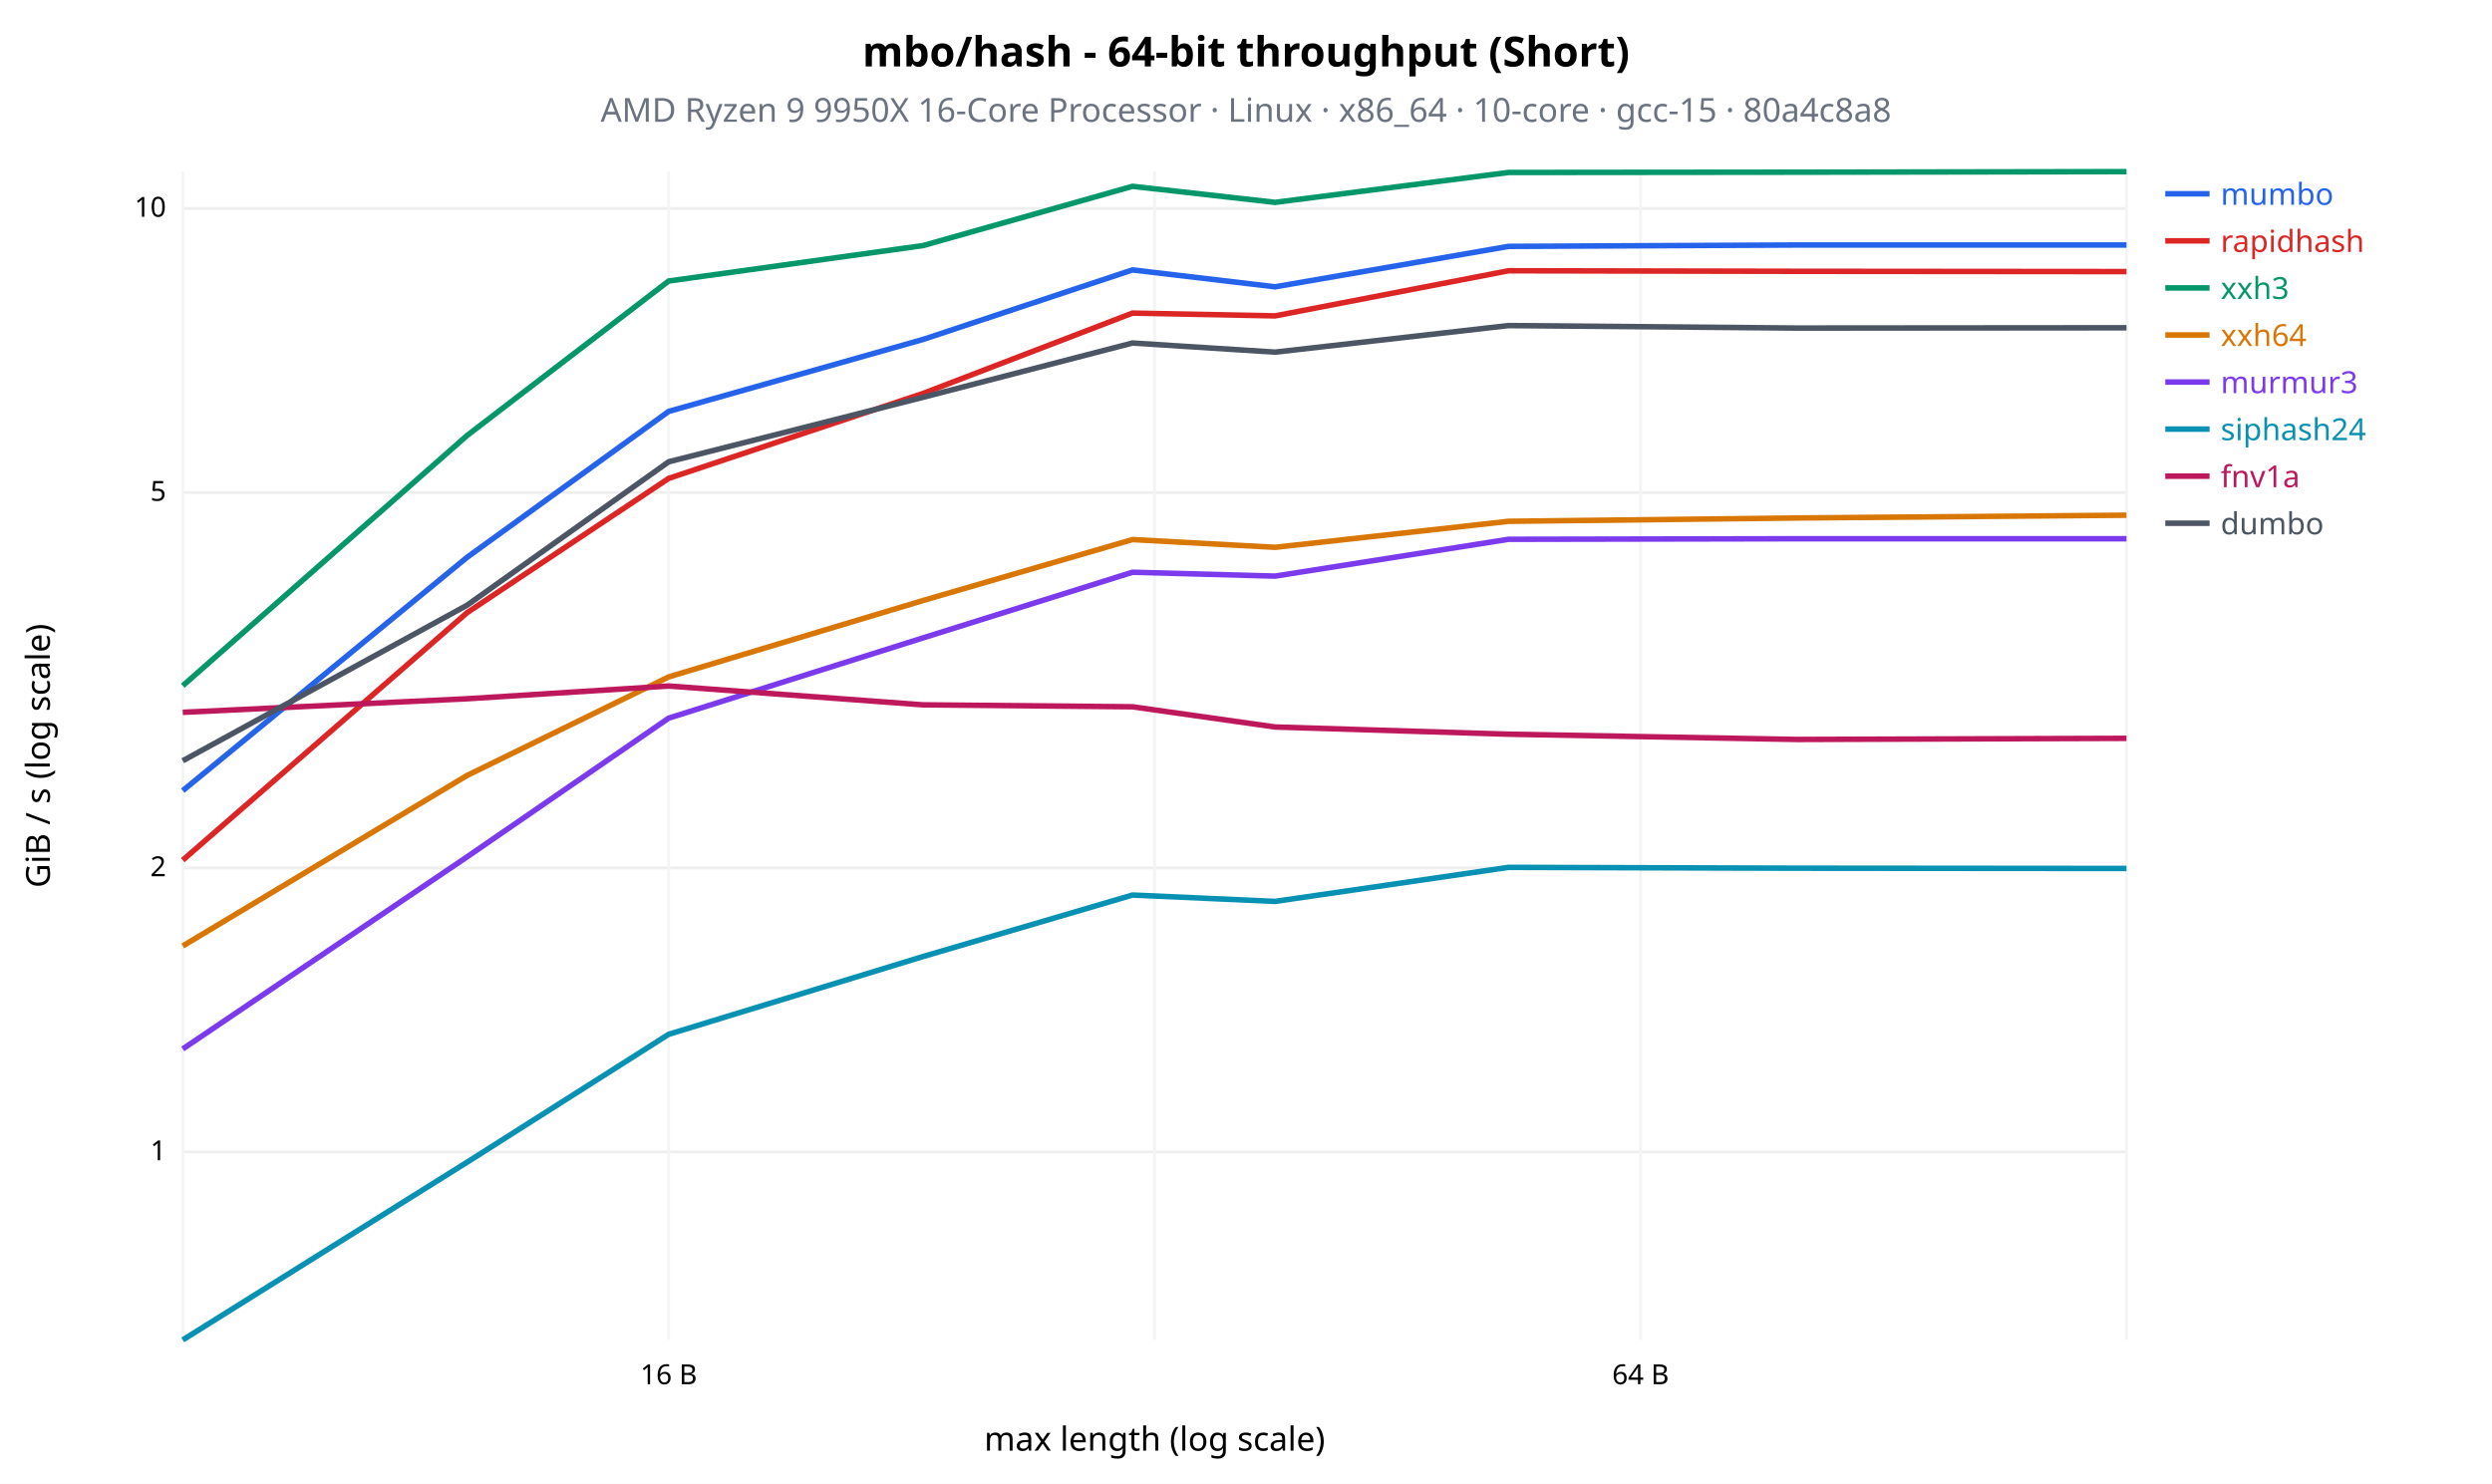
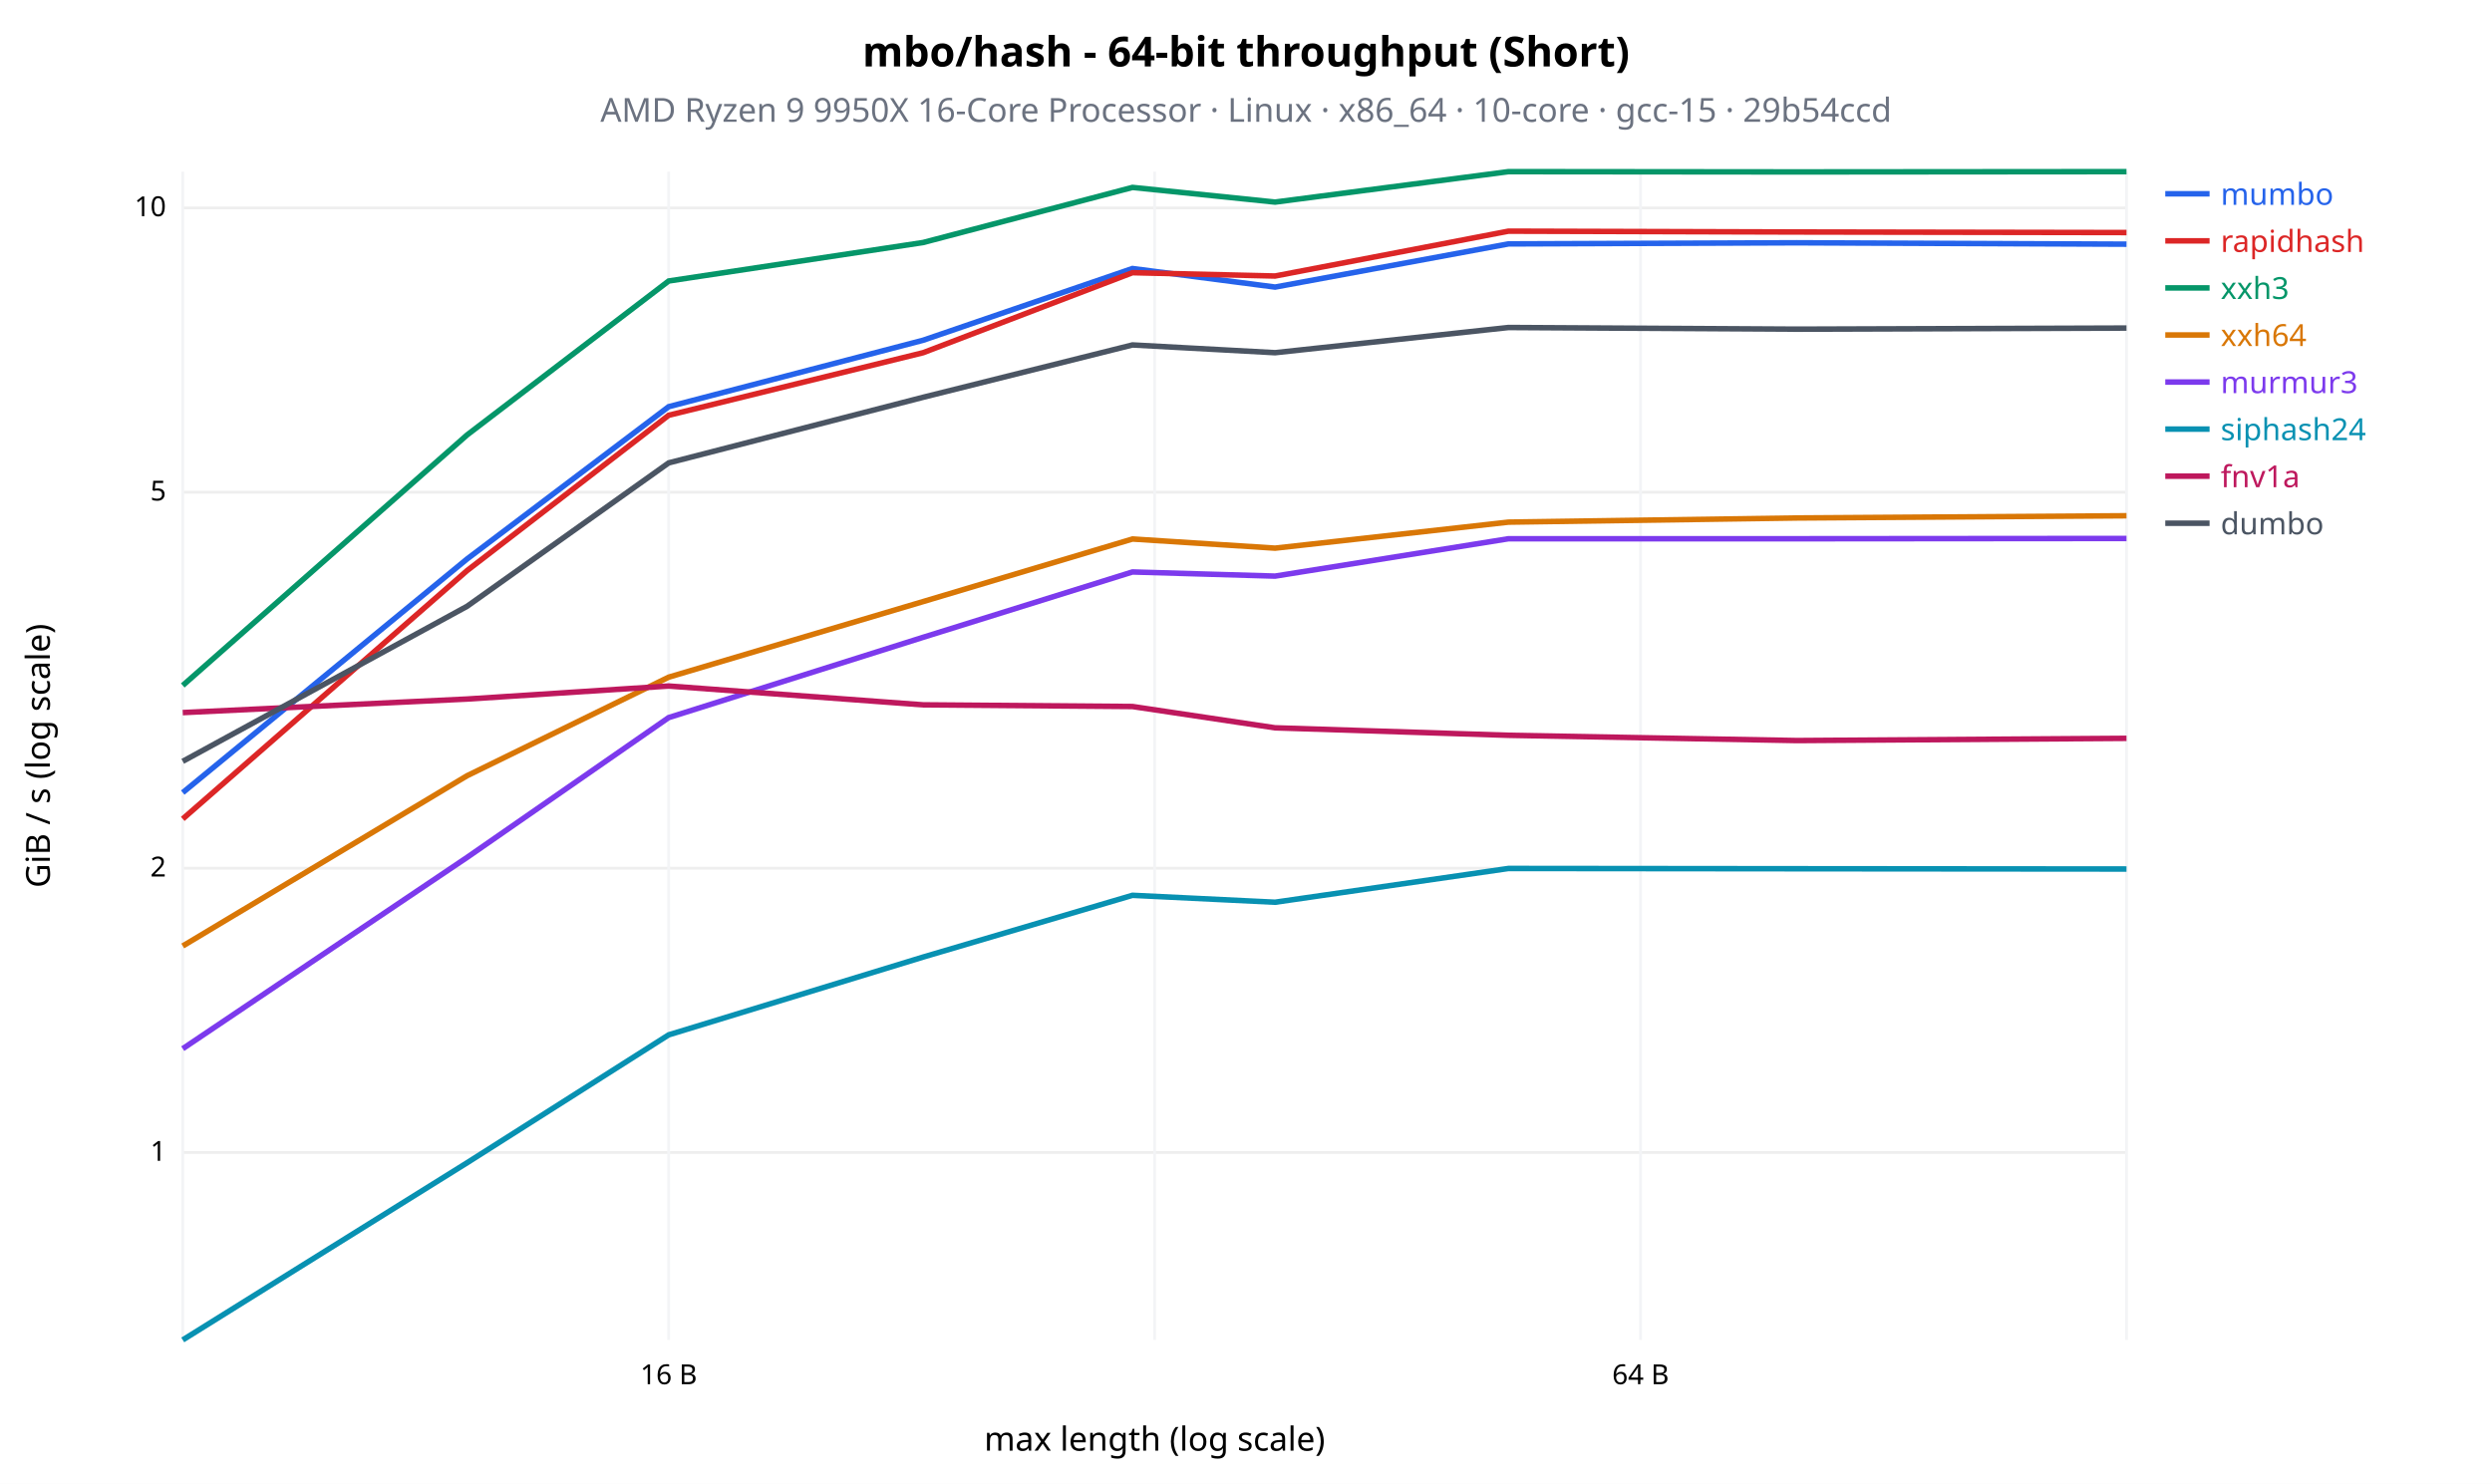
<svg xmlns="http://www.w3.org/2000/svg" width="900" height="536" font-family="sans-serif">
  <rect width="900" height="536" fill="white" />
  <text x="450" y="24" font-size="15" font-weight="bold" text-anchor="middle">mbo/hash - 64-bit throughput (Short)</text>
-   <text x="450" y="44" font-size="12" fill="#6b7280" text-anchor="middle">AMD Ryzen 9 9950X 16-Core Processor · Linux · x86_64 · 10-core · gcc-15 · 80a4c8a8</text>
-   <line x1="66" y1="416.1" x2="768.0" y2="416.1" stroke="#eee" />
-   <text x="60" y="419.1" font-size="10" text-anchor="end">1</text>
-   <line x1="66" y1="313.5" x2="768.0" y2="313.5" stroke="#eee" />
-   <text x="60" y="316.5" font-size="10" text-anchor="end">2</text>
-   <line x1="66" y1="177.9" x2="768.0" y2="177.9" stroke="#eee" />
-   <text x="60" y="180.9" font-size="10" text-anchor="end">5</text>
-   <line x1="66" y1="75.3" x2="768.0" y2="75.3" stroke="#eee" />
-   <text x="60" y="78.3" font-size="10" text-anchor="end">10</text>
+   <text x="450" y="44" font-size="12" fill="#6b7280" text-anchor="middle">AMD Ryzen 9 9950X 16-Core Processor · Linux · x86_64 · 10-core · gcc-15 · 29b54ccd</text>
+   <line x1="66" y1="416.3" x2="768.0" y2="416.3" stroke="#eee" />
+   <text x="60" y="419.3" font-size="10" text-anchor="end">1</text>
+   <line x1="66" y1="313.6" x2="768.0" y2="313.6" stroke="#eee" />
+   <text x="60" y="316.6" font-size="10" text-anchor="end">2</text>
+   <line x1="66" y1="177.8" x2="768.0" y2="177.8" stroke="#eee" />
+   <text x="60" y="180.8" font-size="10" text-anchor="end">5</text>
+   <line x1="66" y1="75.1" x2="768.0" y2="75.1" stroke="#eee" />
+   <text x="60" y="78.1" font-size="10" text-anchor="end">10</text>
  <line x1="66.0" y1="62" x2="66.0" y2="484.0" stroke="#f3f4f6" />
  <line x1="241.5" y1="62" x2="241.5" y2="484.0" stroke="#f3f4f6" />
  <text x="241.5" y="500.0" font-size="10" text-anchor="middle">16 B</text>
  <line x1="417.0" y1="62" x2="417.0" y2="484.0" stroke="#f3f4f6" />
  <line x1="592.5" y1="62" x2="592.5" y2="484.0" stroke="#f3f4f6" />
  <text x="592.5" y="500.0" font-size="10" text-anchor="middle">64 B</text>
  <line x1="768.0" y1="62" x2="768.0" y2="484.0" stroke="#f3f4f6" />
  <text x="417" y="524" font-size="12" text-anchor="middle">max length (log scale)</text>
  <text x="18" y="273" font-size="12" transform="rotate(-90 18 273)" text-anchor="middle">GiB / s (log scale)</text>
-   <polyline points="66.0,285.6 168.7,201.3 241.5,148.6 333.4,122.6 409.0,97.5 460.5,103.6 544.8,89.0 649.0,88.5 768.0,88.5" fill="none" stroke="#2563eb" stroke-width="2" />
+   <polyline points="66.0,286.3 168.7,201.9 241.5,146.9 333.4,122.9 409.0,97.0 460.5,103.7 544.8,88.1 649.0,87.7 768.0,88.2" fill="none" stroke="#2563eb" stroke-width="2" />
  <line x1="782.0" y1="70.0" x2="798.0" y2="70.0" stroke="#2563eb" stroke-width="2" />
  <text x="802.0" y="74.0" font-size="11" fill="#2563eb">mumbo</text>
-   <polyline points="66.0,310.7 168.7,221.3 241.5,172.8 333.4,142.1 409.0,113.1 460.5,114.1 544.8,97.8 649.0,98.0 768.0,98.1" fill="none" stroke="#dc2626" stroke-width="2" />
+   <polyline points="66.0,295.8 168.7,206.1 241.5,150.0 333.4,127.4 409.0,98.5 460.5,99.7 544.8,83.5 649.0,83.8 768.0,84.0" fill="none" stroke="#dc2626" stroke-width="2" />
  <line x1="782.0" y1="87.0" x2="798.0" y2="87.0" stroke="#dc2626" stroke-width="2" />
  <text x="802.0" y="91.0" font-size="11" fill="#dc2626">rapidhash</text>
-   <polyline points="66.0,247.7 168.7,157.3 241.5,101.5 333.4,88.7 409.0,67.3 460.5,73.1 544.8,62.3 649.0,62.2 768.0,62.0" fill="none" stroke="#059669" stroke-width="2" />
+   <polyline points="66.0,247.6 168.7,157.1 241.5,101.5 333.4,87.6 409.0,67.7 460.5,73.0 544.8,62.0 649.0,62.1 768.0,62.0" fill="none" stroke="#059669" stroke-width="2" />
  <line x1="782.0" y1="104.0" x2="798.0" y2="104.0" stroke="#059669" stroke-width="2" />
  <text x="802.0" y="108.0" font-size="11" fill="#059669">xxh3</text>
-   <polyline points="66.0,341.7 168.7,280.1 241.5,244.5 333.4,216.9 409.0,194.9 460.5,197.7 544.8,188.3 649.0,187.1 768.0,186.1" fill="none" stroke="#d97706" stroke-width="2" />
+   <polyline points="66.0,341.7 168.7,280.2 241.5,244.6 333.4,217.3 409.0,194.7 460.5,198.0 544.8,188.6 649.0,187.1 768.0,186.3" fill="none" stroke="#d97706" stroke-width="2" />
  <line x1="782.0" y1="121.0" x2="798.0" y2="121.0" stroke="#d97706" stroke-width="2" />
  <text x="802.0" y="125.0" font-size="11" fill="#d97706">xxh64</text>
-   <polyline points="66.0,378.9 168.7,309.5 241.5,259.4 333.4,230.4 409.0,206.7 460.5,208.1 544.8,194.8 649.0,194.6 768.0,194.6" fill="none" stroke="#7c3aed" stroke-width="2" />
+   <polyline points="66.0,378.8 168.7,309.7 241.5,259.2 333.4,230.2 409.0,206.6 460.5,208.1 544.8,194.6 649.0,194.6 768.0,194.5" fill="none" stroke="#7c3aed" stroke-width="2" />
  <line x1="782.0" y1="138.0" x2="798.0" y2="138.0" stroke="#7c3aed" stroke-width="2" />
  <text x="802.0" y="142.0" font-size="11" fill="#7c3aed">murmur3</text>
-   <polyline points="66.0,484.0 168.7,419.8 241.5,373.6 333.4,345.5 409.0,323.3 460.5,325.6 544.8,313.3 649.0,313.6 768.0,313.7" fill="none" stroke="#0891b2" stroke-width="2" />
+   <polyline points="66.0,484.0 168.7,420.0 241.5,373.8 333.4,345.7 409.0,323.4 460.5,325.9 544.8,313.7 649.0,313.8 768.0,313.9" fill="none" stroke="#0891b2" stroke-width="2" />
  <line x1="782.0" y1="155.0" x2="798.0" y2="155.0" stroke="#0891b2" stroke-width="2" />
  <text x="802.0" y="159.0" font-size="11" fill="#0891b2">siphash24</text>
-   <polyline points="66.0,257.3 168.7,252.4 241.5,247.8 333.4,254.6 409.0,255.3 460.5,262.6 544.8,265.2 649.0,267.1 768.0,266.7" fill="none" stroke="#be185d" stroke-width="2" />
+   <polyline points="66.0,257.4 168.7,252.5 241.5,247.8 333.4,254.6 409.0,255.2 460.5,262.9 544.8,265.6 649.0,267.5 768.0,266.7" fill="none" stroke="#be185d" stroke-width="2" />
  <line x1="782.0" y1="172.0" x2="798.0" y2="172.0" stroke="#be185d" stroke-width="2" />
  <text x="802.0" y="176.0" font-size="11" fill="#be185d">fnv1a</text>
-   <polyline points="66.0,274.8 168.7,218.6 241.5,166.8 333.4,143.5 409.0,123.9 460.5,127.2 544.8,117.6 649.0,118.5 768.0,118.4" fill="none" stroke="#4b5563" stroke-width="2" />
+   <polyline points="66.0,275.0 168.7,219.0 241.5,167.2 333.4,143.5 409.0,124.6 460.5,127.4 544.8,118.3 649.0,118.9 768.0,118.5" fill="none" stroke="#4b5563" stroke-width="2" />
  <line x1="782.0" y1="189.0" x2="798.0" y2="189.0" stroke="#4b5563" stroke-width="2" />
  <text x="802.0" y="193.0" font-size="11" fill="#4b5563">dumbo</text>
</svg>
